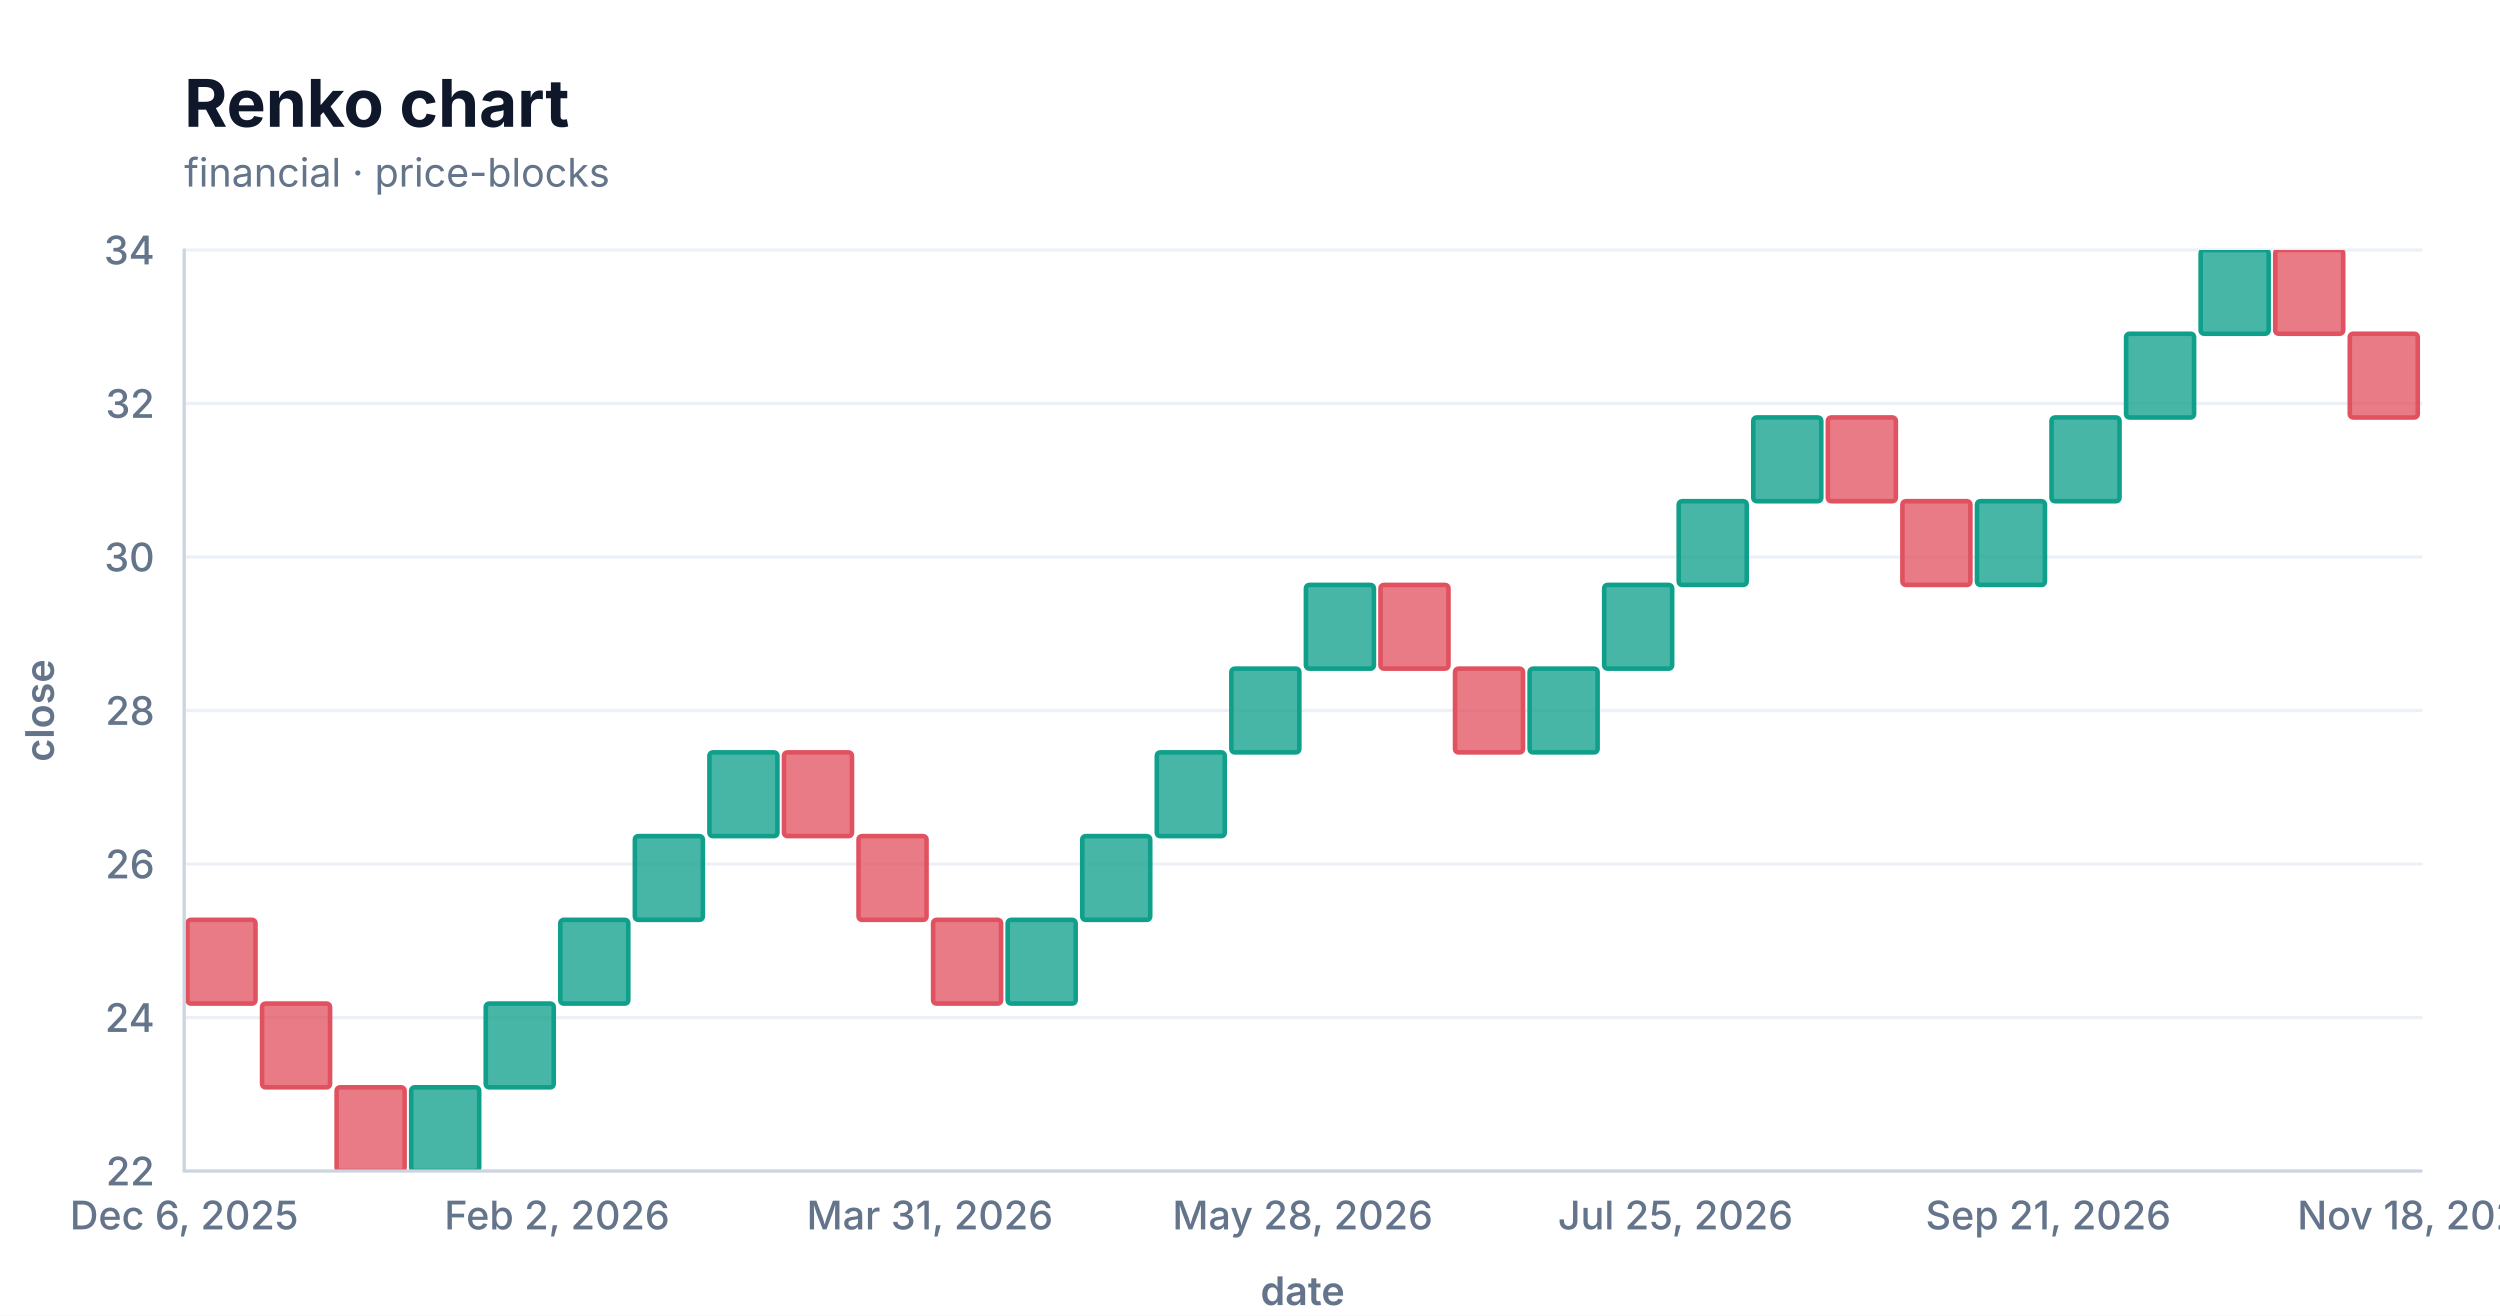
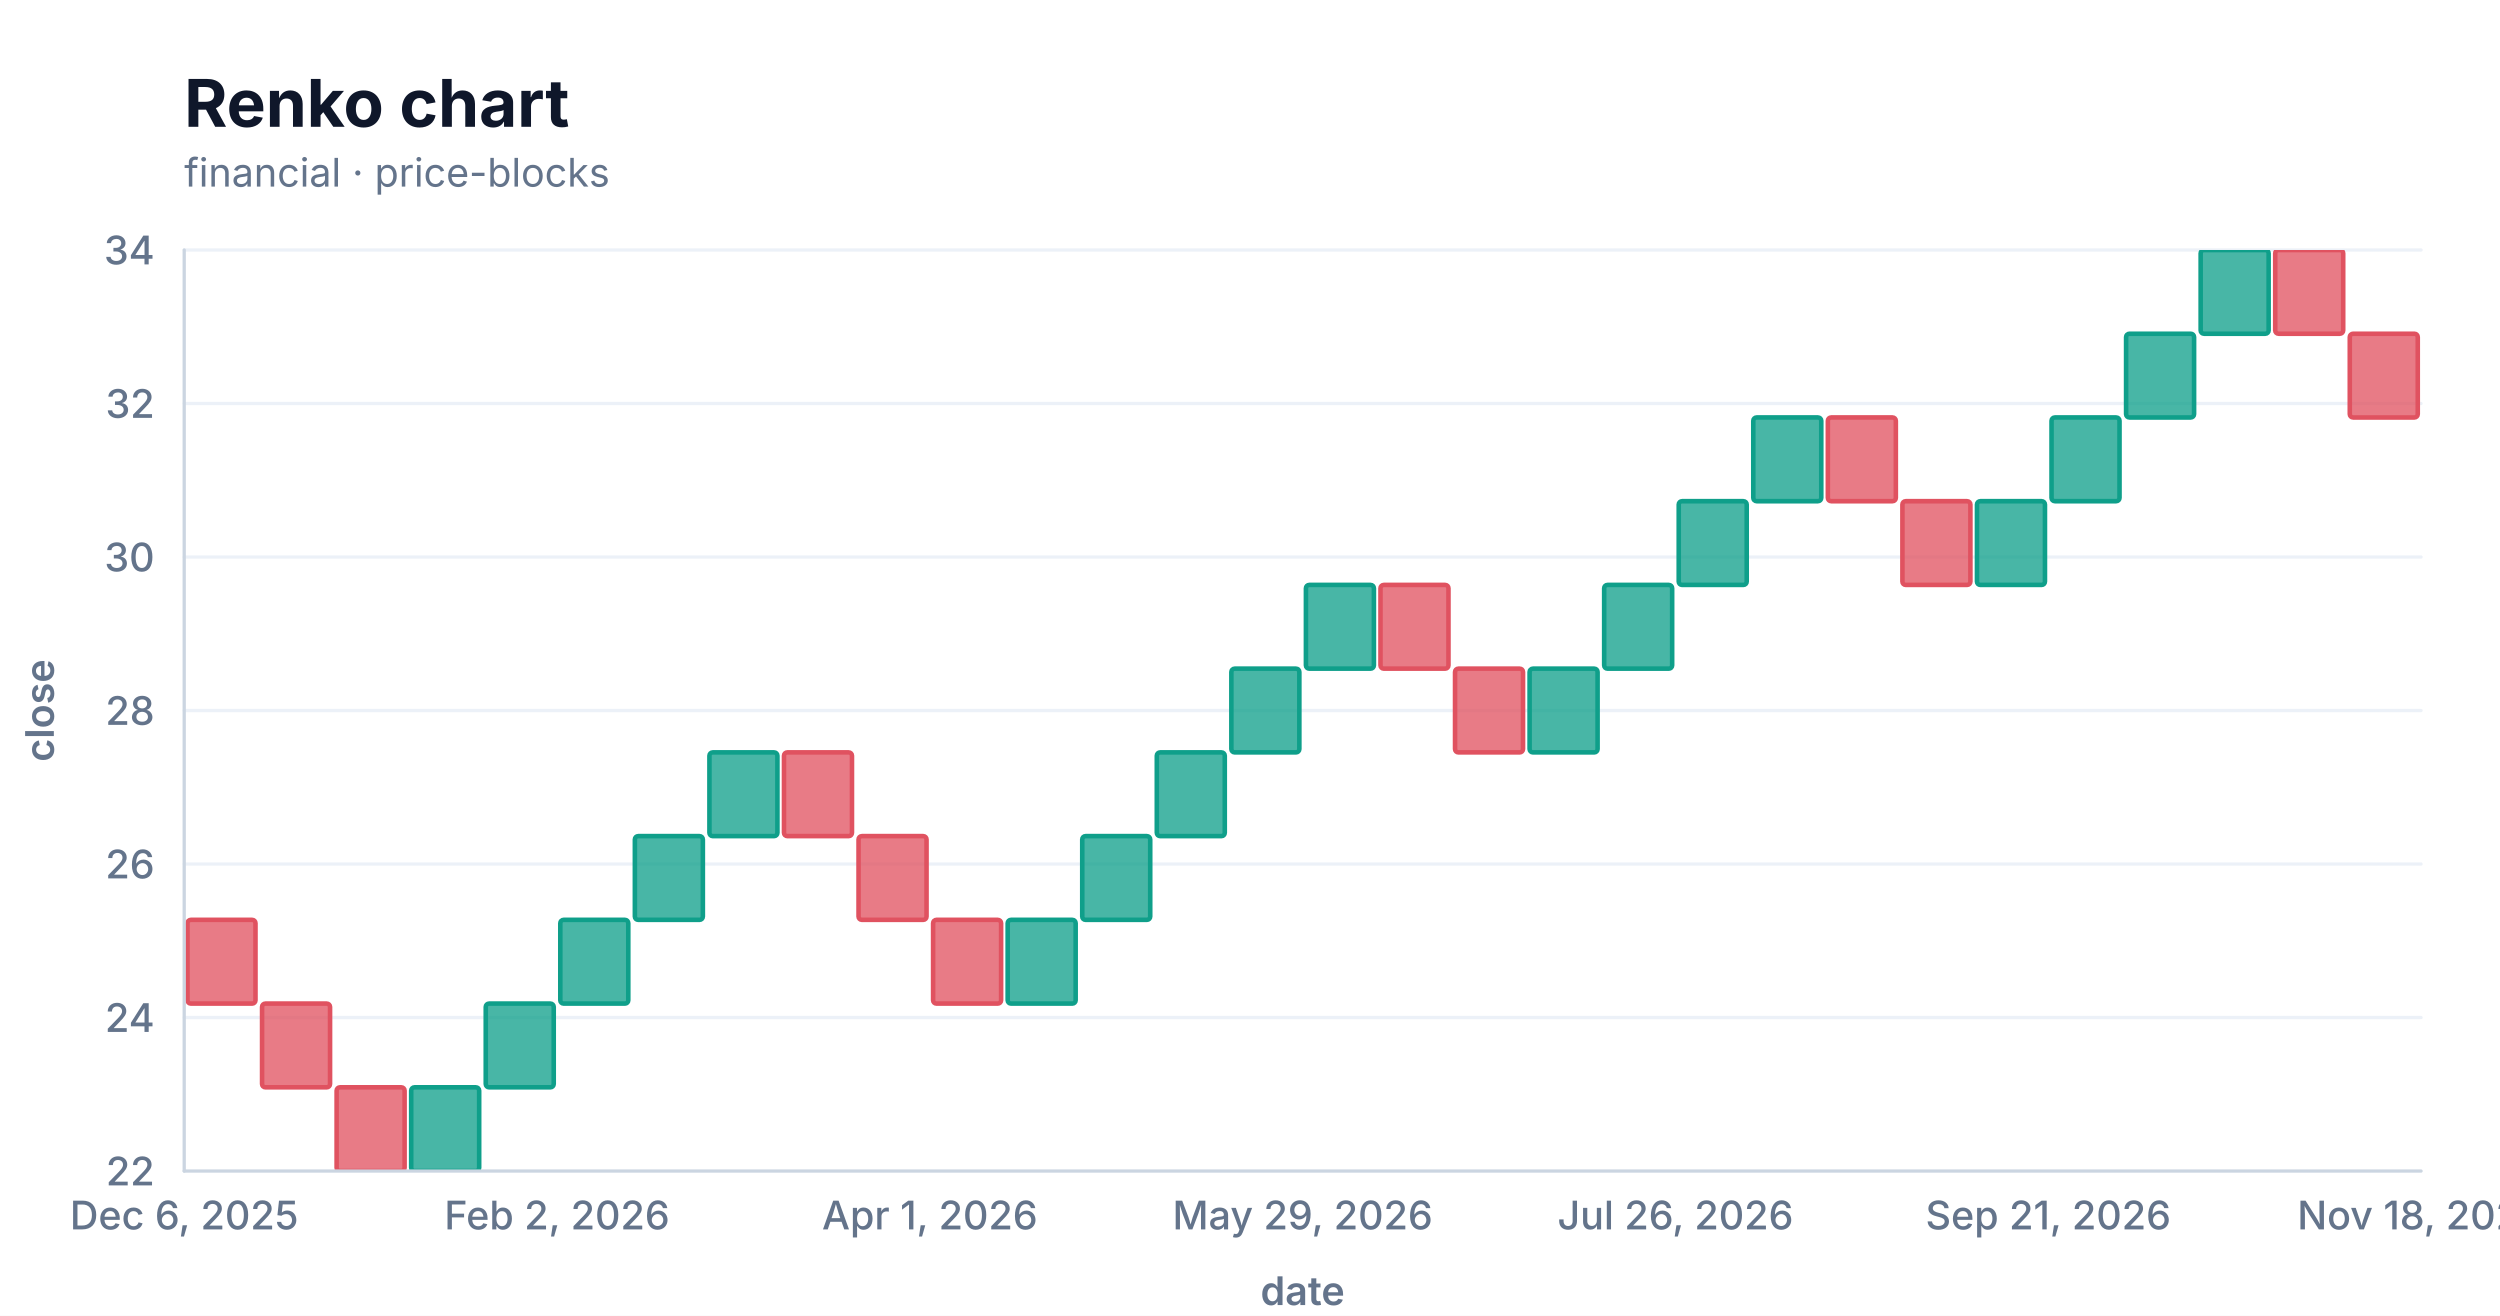
<svg xmlns="http://www.w3.org/2000/svg" width="760" height="400" viewBox="0 0 760 400" role="img" aria-labelledby="title description">
  <defs>
    <clipPath id="clip-1">
      <rect x="56" y="76" width="680" height="280" />
    </clipPath>
  </defs>
  <rect width="100%" height="100%" fill="#ffffff" />
  <g data-scene-node="scene:root">
    <line data-scene-node="axis-y:grid:1" opacity="0.82" x1="56" y1="309.333" x2="736" y2="309.333" fill="none" stroke="#e8eef6" stroke-width="1" stroke-linecap="round" />
    <line data-scene-node="axis-y:grid:2" opacity="0.82" x1="56" y1="262.667" x2="736" y2="262.667" fill="none" stroke="#e8eef6" stroke-width="1" stroke-linecap="round" />
    <line data-scene-node="axis-y:grid:3" opacity="0.82" x1="56" y1="216" x2="736" y2="216" fill="none" stroke="#e8eef6" stroke-width="1" stroke-linecap="round" />
    <line data-scene-node="axis-y:grid:4" opacity="0.82" x1="56" y1="169.333" x2="736" y2="169.333" fill="none" stroke="#e8eef6" stroke-width="1" stroke-linecap="round" />
    <line data-scene-node="axis-y:grid:5" opacity="0.82" x1="56" y1="122.667" x2="736" y2="122.667" fill="none" stroke="#e8eef6" stroke-width="1" stroke-linecap="round" />
    <line data-scene-node="axis-y:grid:6" opacity="0.82" x1="56" y1="76" x2="736" y2="76" fill="none" stroke="#e8eef6" stroke-width="1" stroke-linecap="round" />
    <g data-scene-node="layer-0:group" clip-path="url(#clip-1)">
      <rect data-scene-node="layer-0:renko:0" x="57" y="279.636" width="20.667" height="25.455" rx="1" fill="#e05260c2" stroke="#e05260" stroke-width="1.4" />
      <rect data-scene-node="layer-0:renko:1" x="79.667" y="305.091" width="20.667" height="25.455" rx="1" fill="#e05260c2" stroke="#e05260" stroke-width="1.4" />
      <rect data-scene-node="layer-0:renko:2" x="102.333" y="330.545" width="20.667" height="25.455" rx="1" fill="#e05260c2" stroke="#e05260" stroke-width="1.4" />
      <rect data-scene-node="layer-0:renko:3" x="125" y="330.545" width="20.667" height="25.455" rx="1" fill="#0f9f8ac2" stroke="#0f9f8a" stroke-width="1.4" />
      <rect data-scene-node="layer-0:renko:4" x="147.667" y="305.091" width="20.667" height="25.455" rx="1" fill="#0f9f8ac2" stroke="#0f9f8a" stroke-width="1.4" />
      <rect data-scene-node="layer-0:renko:5" x="170.333" y="279.636" width="20.667" height="25.455" rx="1" fill="#0f9f8ac2" stroke="#0f9f8a" stroke-width="1.4" />
      <rect data-scene-node="layer-0:renko:6" x="193" y="254.182" width="20.667" height="25.455" rx="1" fill="#0f9f8ac2" stroke="#0f9f8a" stroke-width="1.4" />
      <rect data-scene-node="layer-0:renko:7" x="215.667" y="228.727" width="20.667" height="25.455" rx="1" fill="#0f9f8ac2" stroke="#0f9f8a" stroke-width="1.4" />
      <rect data-scene-node="layer-0:renko:8" x="238.333" y="228.727" width="20.667" height="25.455" rx="1" fill="#e05260c2" stroke="#e05260" stroke-width="1.4" />
      <rect data-scene-node="layer-0:renko:9" x="261" y="254.182" width="20.667" height="25.455" rx="1" fill="#e05260c2" stroke="#e05260" stroke-width="1.4" />
      <rect data-scene-node="layer-0:renko:10" x="283.667" y="279.636" width="20.667" height="25.455" rx="1" fill="#e05260c2" stroke="#e05260" stroke-width="1.4" />
      <rect data-scene-node="layer-0:renko:11" x="306.333" y="279.636" width="20.667" height="25.455" rx="1" fill="#0f9f8ac2" stroke="#0f9f8a" stroke-width="1.4" />
      <rect data-scene-node="layer-0:renko:12" x="329" y="254.182" width="20.667" height="25.455" rx="1" fill="#0f9f8ac2" stroke="#0f9f8a" stroke-width="1.4" />
      <rect data-scene-node="layer-0:renko:13" x="351.667" y="228.727" width="20.667" height="25.455" rx="1" fill="#0f9f8ac2" stroke="#0f9f8a" stroke-width="1.4" />
      <rect data-scene-node="layer-0:renko:14" x="374.333" y="203.273" width="20.667" height="25.455" rx="1" fill="#0f9f8ac2" stroke="#0f9f8a" stroke-width="1.4" />
      <rect data-scene-node="layer-0:renko:15" x="397" y="177.818" width="20.667" height="25.455" rx="1" fill="#0f9f8ac2" stroke="#0f9f8a" stroke-width="1.4" />
      <rect data-scene-node="layer-0:renko:16" x="419.667" y="177.818" width="20.667" height="25.455" rx="1" fill="#e05260c2" stroke="#e05260" stroke-width="1.4" />
      <rect data-scene-node="layer-0:renko:17" x="442.333" y="203.273" width="20.667" height="25.455" rx="1" fill="#e05260c2" stroke="#e05260" stroke-width="1.4" />
      <rect data-scene-node="layer-0:renko:18" x="465" y="203.273" width="20.667" height="25.455" rx="1" fill="#0f9f8ac2" stroke="#0f9f8a" stroke-width="1.4" />
      <rect data-scene-node="layer-0:renko:19" x="487.667" y="177.818" width="20.667" height="25.455" rx="1" fill="#0f9f8ac2" stroke="#0f9f8a" stroke-width="1.4" />
      <rect data-scene-node="layer-0:renko:20" x="510.333" y="152.364" width="20.667" height="25.455" rx="1" fill="#0f9f8ac2" stroke="#0f9f8a" stroke-width="1.4" />
      <rect data-scene-node="layer-0:renko:21" x="533" y="126.909" width="20.667" height="25.455" rx="1" fill="#0f9f8ac2" stroke="#0f9f8a" stroke-width="1.4" />
      <rect data-scene-node="layer-0:renko:22" x="555.667" y="126.909" width="20.667" height="25.455" rx="1" fill="#e05260c2" stroke="#e05260" stroke-width="1.4" />
      <rect data-scene-node="layer-0:renko:23" x="578.333" y="152.364" width="20.667" height="25.455" rx="1" fill="#e05260c2" stroke="#e05260" stroke-width="1.4" />
      <rect data-scene-node="layer-0:renko:24" x="601" y="152.364" width="20.667" height="25.455" rx="1" fill="#0f9f8ac2" stroke="#0f9f8a" stroke-width="1.4" />
      <rect data-scene-node="layer-0:renko:25" x="623.667" y="126.909" width="20.667" height="25.455" rx="1" fill="#0f9f8ac2" stroke="#0f9f8a" stroke-width="1.4" />
      <rect data-scene-node="layer-0:renko:26" x="646.333" y="101.455" width="20.667" height="25.455" rx="1" fill="#0f9f8ac2" stroke="#0f9f8a" stroke-width="1.4" />
      <rect data-scene-node="layer-0:renko:27" x="669" y="76" width="20.667" height="25.455" rx="1" fill="#0f9f8ac2" stroke="#0f9f8a" stroke-width="1.4" />
      <rect data-scene-node="layer-0:renko:28" x="691.667" y="76" width="20.667" height="25.455" rx="1" fill="#e05260c2" stroke="#e05260" stroke-width="1.4" />
      <rect data-scene-node="layer-0:renko:29" x="714.333" y="101.455" width="20.667" height="25.455" rx="1" fill="#e05260c2" stroke="#e05260" stroke-width="1.4" />
    </g>
    <line data-scene-node="axis-x:line" x1="56" y1="356" x2="736" y2="356" fill="none" stroke="#cbd5e1" stroke-width="1" stroke-linecap="round" />
    <line data-scene-node="axis-y:line" x1="56" y1="76" x2="56" y2="356" fill="none" stroke="#cbd5e1" stroke-width="1" stroke-linecap="round" />
    <text data-scene-node="axis-x:label:0" x="56" y="365" fill="#64748b" font-family="Inter, ui-sans-serif, system-ui, -apple-system, BlinkMacSystemFont, &quot;Segoe UI&quot;, sans-serif" font-size="12" font-weight="500" text-anchor="middle" dominant-baseline="text-before-edge">Dec 6, 2025</text>
    <text data-scene-node="axis-x:label:1" x="169.333" y="365" fill="#64748b" font-family="Inter, ui-sans-serif, system-ui, -apple-system, BlinkMacSystemFont, &quot;Segoe UI&quot;, sans-serif" font-size="12" font-weight="500" text-anchor="middle" dominant-baseline="text-before-edge">Feb 2, 2026</text>
-     <text data-scene-node="axis-x:label:2" x="282.667" y="365" fill="#64748b" font-family="Inter, ui-sans-serif, system-ui, -apple-system, BlinkMacSystemFont, &quot;Segoe UI&quot;, sans-serif" font-size="12" font-weight="500" text-anchor="middle" dominant-baseline="text-before-edge">Mar 31, 2026</text>
-     <text data-scene-node="axis-x:label:3" x="396" y="365" fill="#64748b" font-family="Inter, ui-sans-serif, system-ui, -apple-system, BlinkMacSystemFont, &quot;Segoe UI&quot;, sans-serif" font-size="12" font-weight="500" text-anchor="middle" dominant-baseline="text-before-edge">May 28, 2026</text>
-     <text data-scene-node="axis-x:label:4" x="509.333" y="365" fill="#64748b" font-family="Inter, ui-sans-serif, system-ui, -apple-system, BlinkMacSystemFont, &quot;Segoe UI&quot;, sans-serif" font-size="12" font-weight="500" text-anchor="middle" dominant-baseline="text-before-edge">Jul 25, 2026</text>
+     <text data-scene-node="axis-x:label:2" x="282.667" y="365" fill="#64748b" font-family="Inter, ui-sans-serif, system-ui, -apple-system, BlinkMacSystemFont, &quot;Segoe UI&quot;, sans-serif" font-size="12" font-weight="500" text-anchor="middle" dominant-baseline="text-before-edge">Apr 1, 2026</text>
+     <text data-scene-node="axis-x:label:3" x="396" y="365" fill="#64748b" font-family="Inter, ui-sans-serif, system-ui, -apple-system, BlinkMacSystemFont, &quot;Segoe UI&quot;, sans-serif" font-size="12" font-weight="500" text-anchor="middle" dominant-baseline="text-before-edge">May 29, 2026</text>
+     <text data-scene-node="axis-x:label:4" x="509.333" y="365" fill="#64748b" font-family="Inter, ui-sans-serif, system-ui, -apple-system, BlinkMacSystemFont, &quot;Segoe UI&quot;, sans-serif" font-size="12" font-weight="500" text-anchor="middle" dominant-baseline="text-before-edge">Jul 26, 2026</text>
    <text data-scene-node="axis-x:label:5" x="622.667" y="365" fill="#64748b" font-family="Inter, ui-sans-serif, system-ui, -apple-system, BlinkMacSystemFont, &quot;Segoe UI&quot;, sans-serif" font-size="12" font-weight="500" text-anchor="middle" dominant-baseline="text-before-edge">Sep 21, 2026</text>
    <text data-scene-node="axis-x:label:6" x="736" y="365" fill="#64748b" font-family="Inter, ui-sans-serif, system-ui, -apple-system, BlinkMacSystemFont, &quot;Segoe UI&quot;, sans-serif" font-size="12" font-weight="500" text-anchor="middle" dominant-baseline="text-before-edge">Nov 18, 2026</text>
    <text data-scene-node="axis-x:title" x="396" y="388" fill="#64748b" font-family="Inter, ui-sans-serif, system-ui, -apple-system, BlinkMacSystemFont, &quot;Segoe UI&quot;, sans-serif" font-size="12" font-weight="600" text-anchor="middle" dominant-baseline="text-before-edge">date</text>
    <text data-scene-node="axis-y:label:0" x="47" y="356" fill="#64748b" font-family="Inter, ui-sans-serif, system-ui, -apple-system, BlinkMacSystemFont, &quot;Segoe UI&quot;, sans-serif" font-size="12" font-weight="500" text-anchor="end" dominant-baseline="central">22</text>
    <text data-scene-node="axis-y:label:1" x="47" y="309.333" fill="#64748b" font-family="Inter, ui-sans-serif, system-ui, -apple-system, BlinkMacSystemFont, &quot;Segoe UI&quot;, sans-serif" font-size="12" font-weight="500" text-anchor="end" dominant-baseline="central">24</text>
    <text data-scene-node="axis-y:label:2" x="47" y="262.667" fill="#64748b" font-family="Inter, ui-sans-serif, system-ui, -apple-system, BlinkMacSystemFont, &quot;Segoe UI&quot;, sans-serif" font-size="12" font-weight="500" text-anchor="end" dominant-baseline="central">26</text>
    <text data-scene-node="axis-y:label:3" x="47" y="216" fill="#64748b" font-family="Inter, ui-sans-serif, system-ui, -apple-system, BlinkMacSystemFont, &quot;Segoe UI&quot;, sans-serif" font-size="12" font-weight="500" text-anchor="end" dominant-baseline="central">28</text>
    <text data-scene-node="axis-y:label:4" x="47" y="169.333" fill="#64748b" font-family="Inter, ui-sans-serif, system-ui, -apple-system, BlinkMacSystemFont, &quot;Segoe UI&quot;, sans-serif" font-size="12" font-weight="500" text-anchor="end" dominant-baseline="central">30</text>
    <text data-scene-node="axis-y:label:5" x="47" y="122.667" fill="#64748b" font-family="Inter, ui-sans-serif, system-ui, -apple-system, BlinkMacSystemFont, &quot;Segoe UI&quot;, sans-serif" font-size="12" font-weight="500" text-anchor="end" dominant-baseline="central">32</text>
    <text data-scene-node="axis-y:label:6" x="47" y="76" fill="#64748b" font-family="Inter, ui-sans-serif, system-ui, -apple-system, BlinkMacSystemFont, &quot;Segoe UI&quot;, sans-serif" font-size="12" font-weight="500" text-anchor="end" dominant-baseline="central">34</text>
    <text data-scene-node="axis-y:title" x="12" y="216" fill="#64748b" font-family="Inter, ui-sans-serif, system-ui, -apple-system, BlinkMacSystemFont, &quot;Segoe UI&quot;, sans-serif" font-size="12" font-weight="600" text-anchor="middle" dominant-baseline="central" transform="rotate(-90 12 216)">close</text>
    <text data-scene-node="chart:title" x="56" y="24" fill="#0f172a" font-family="Inter, ui-sans-serif, system-ui, -apple-system, BlinkMacSystemFont, &quot;Segoe UI&quot;, sans-serif" font-size="20" font-weight="700" text-anchor="start" dominant-baseline="text-before-edge">Renko chart</text>
    <text data-scene-node="chart:subtitle" x="56" y="48" fill="#64748b" font-family="Inter, ui-sans-serif, system-ui, -apple-system, BlinkMacSystemFont, &quot;Segoe UI&quot;, sans-serif" font-size="12" font-weight="400" text-anchor="start" dominant-baseline="text-before-edge">financial · price-blocks</text>
  </g>
</svg>
